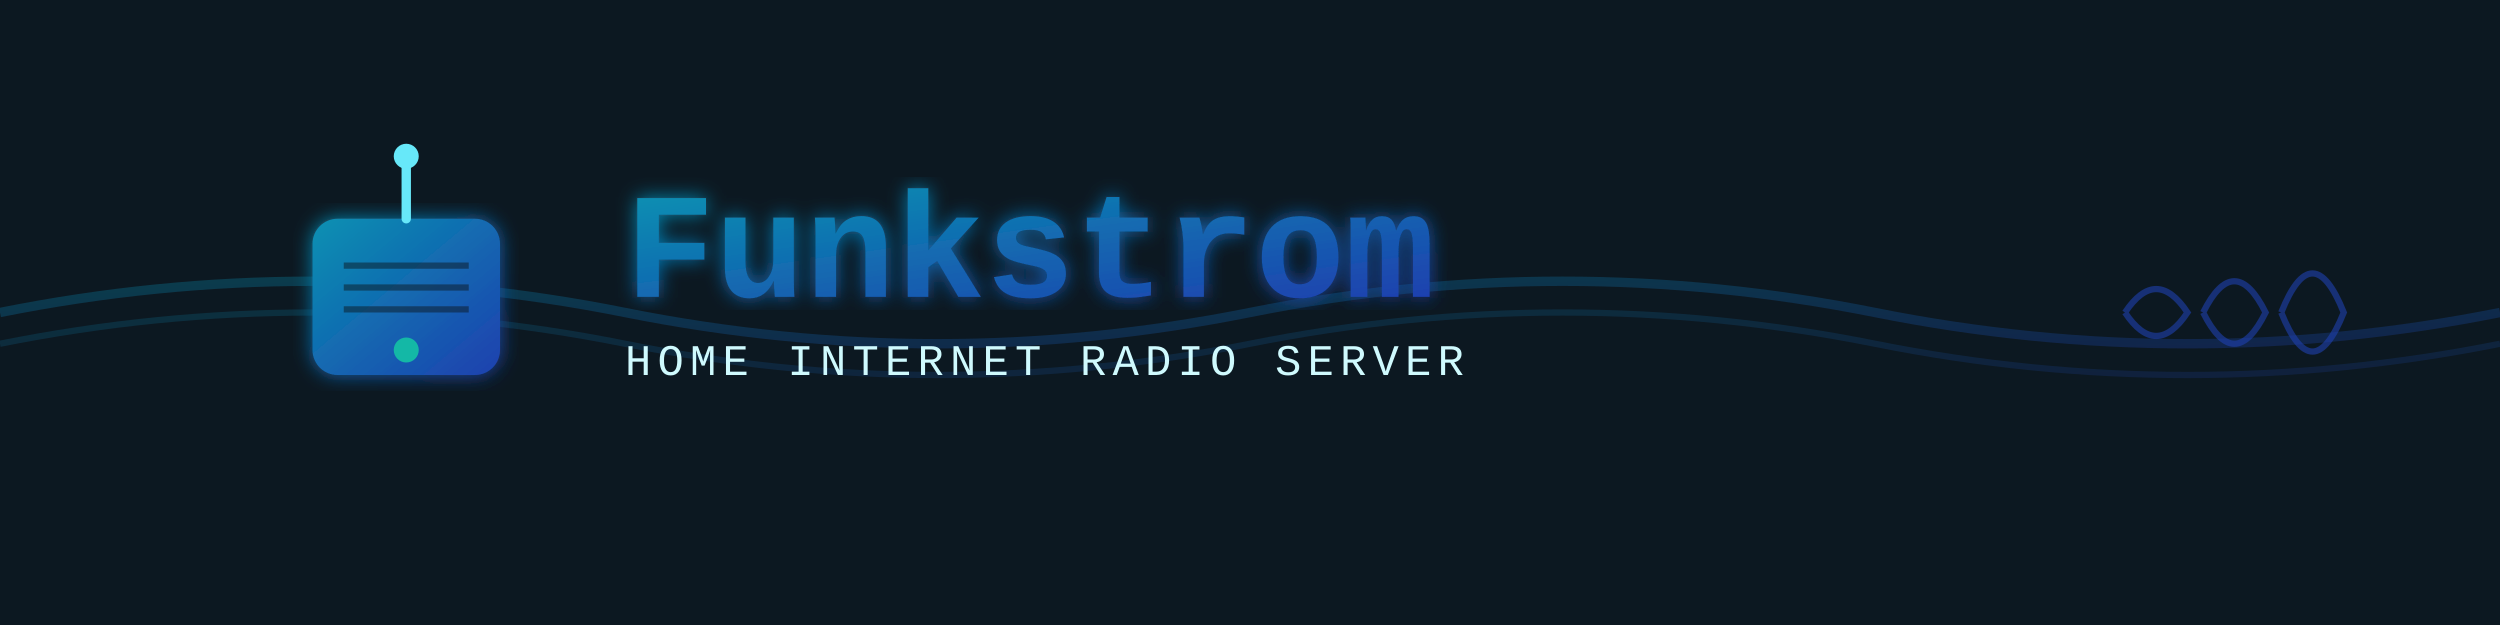
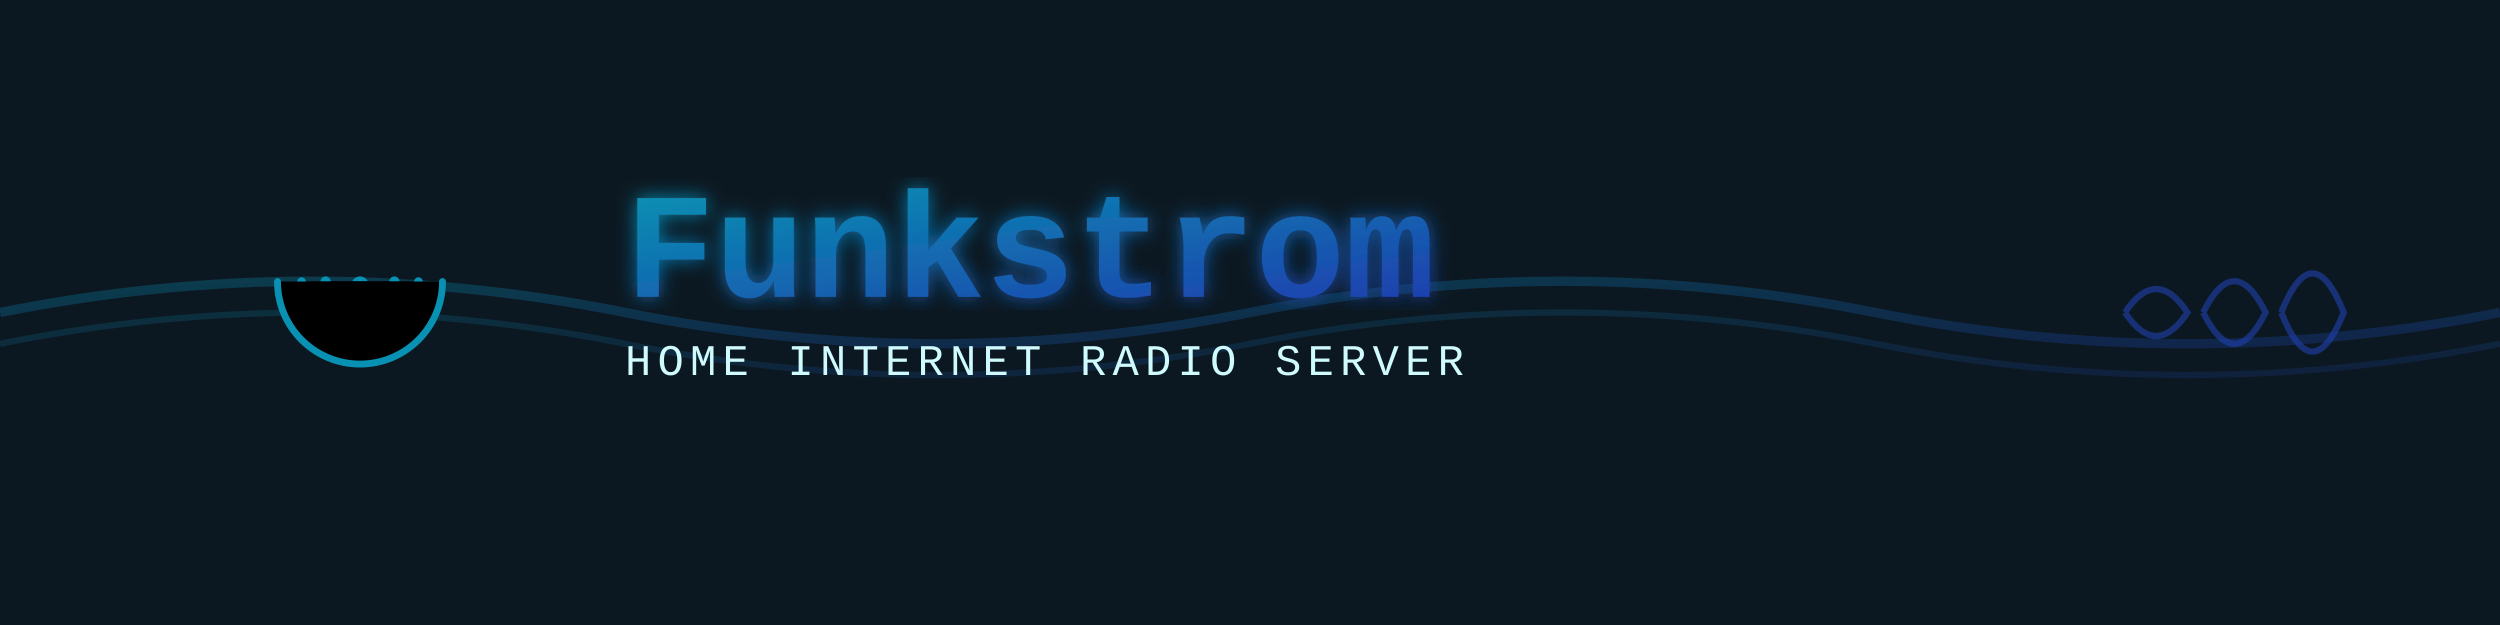
<svg xmlns="http://www.w3.org/2000/svg" width="800" height="200">
  <defs>
    <linearGradient id="grad1" x1="0%" y1="0%" x2="100%" y2="100%">
      <stop offset="0%" style="stop-color:#0891b2;stop-opacity:1" />
      <stop offset="100%" style="stop-color:#1e40af;stop-opacity:1" />
    </linearGradient>
    <filter id="glow">
      <feGaussianBlur stdDeviation="3" result="coloredBlur" />
      <feMerge>
        <feMergeNode in="coloredBlur" />
        <feMergeNode in="SourceGraphic" />
      </feMerge>
    </filter>
  </defs>
  <rect width="800" height="200" fill="#0c1821" />
  <path d="M 0 100 Q 100 80 200 100 T 400 100 T 600 100 T 800 100" stroke="url(#grad1)" stroke-width="3" fill="none" opacity="0.3">
    <animate attributeName="d" dur="4s" repeatCount="indefinite" values="M 0 100 Q 100 80 200 100 T 400 100 T 600 100 T 800 100;                      M 0 100 Q 100 120 200 100 T 400 100 T 600 100 T 800 100;                      M 0 100 Q 100 80 200 100 T 400 100 T 600 100 T 800 100" />
  </path>
  <path d="M 0 110 Q 100 90 200 110 T 400 110 T 600 110 T 800 110" stroke="url(#grad1)" stroke-width="2" fill="none" opacity="0.2">
    <animate attributeName="d" dur="3s" repeatCount="indefinite" values="M 0 110 Q 100 90 200 110 T 400 110 T 600 110 T 800 110;                      M 0 110 Q 100 130 200 110 T 400 110 T 600 110 T 800 110;                      M 0 110 Q 100 90 200 110 T 400 110 T 600 110 T 800 110" />
  </path>
-   <g transform="translate(100, 70)">
-     <rect x="0" y="0" width="60" height="50" rx="8" fill="url(#grad1)" filter="url(#glow)" />
-     <line x1="30" y1="0" x2="30" y2="-20" stroke="#67e8f9" stroke-width="3" stroke-linecap="round" />
-     <circle cx="30" cy="-20" r="4" fill="#67e8f9" />
-     <line x1="10" y1="15" x2="50" y2="15" stroke="#0c1821" stroke-width="2" opacity="0.5" />
-     <line x1="10" y1="22" x2="50" y2="22" stroke="#0c1821" stroke-width="2" opacity="0.5" />
-     <line x1="10" y1="29" x2="50" y2="29" stroke="#0c1821" stroke-width="2" opacity="0.5" />
-     <circle cx="30" cy="42" r="4" fill="#14b8a6" />
+   <g transform="translate(80, 45) scale(0.55)">
+     <circle cx="64" cy="84" r="5" fill="#0891b2" />
+     <path d="M 44 82 A 20 20 0 0 0 84 82" stroke="#0891b2" stroke-width="6" stroke-linecap="round" />
+     <path d="M 30 82 A 34 34 0 0 0 98 82" stroke="#0891b2" stroke-width="5" stroke-linecap="round" />
+     <path d="M 16 82 A 48 48 0 0 0 112 82" stroke="#0891b2" stroke-width="4" stroke-linecap="round" />
  </g>
  <text x="200" y="95" font-family="'Courier New', monospace" font-size="48" font-weight="bold" fill="url(#grad1)" filter="url(#glow)">Funkstrom</text>
  <text x="200" y="120" font-family="'Courier New', monospace" font-size="14" fill="#cffafe" letter-spacing="2">HOME INTERNET RADIO SERVER</text>
  <g transform="translate(680, 100)" opacity="0.6">
    <path d="M 0 0 Q 10 -15 20 0 Q 10 15 0 0" fill="none" stroke="#1e40af" stroke-width="2">
      <animateTransform attributeName="transform" type="scale" values="1;1.2;1" dur="1.5s" repeatCount="indefinite" />
    </path>
    <path d="M 25 0 Q 35 -20 45 0 Q 35 20 25 0" fill="none" stroke="#1e40af" stroke-width="2">
      <animateTransform attributeName="transform" type="scale" values="1;1.2;1" dur="1.5s" begin="0.3s" repeatCount="indefinite" />
    </path>
    <path d="M 50 0 Q 60 -25 70 0 Q 60 25 50 0" fill="none" stroke="#1e40af" stroke-width="2">
      <animateTransform attributeName="transform" type="scale" values="1;1.2;1" dur="1.5s" begin="0.6s" repeatCount="indefinite" />
    </path>
  </g>
</svg>
